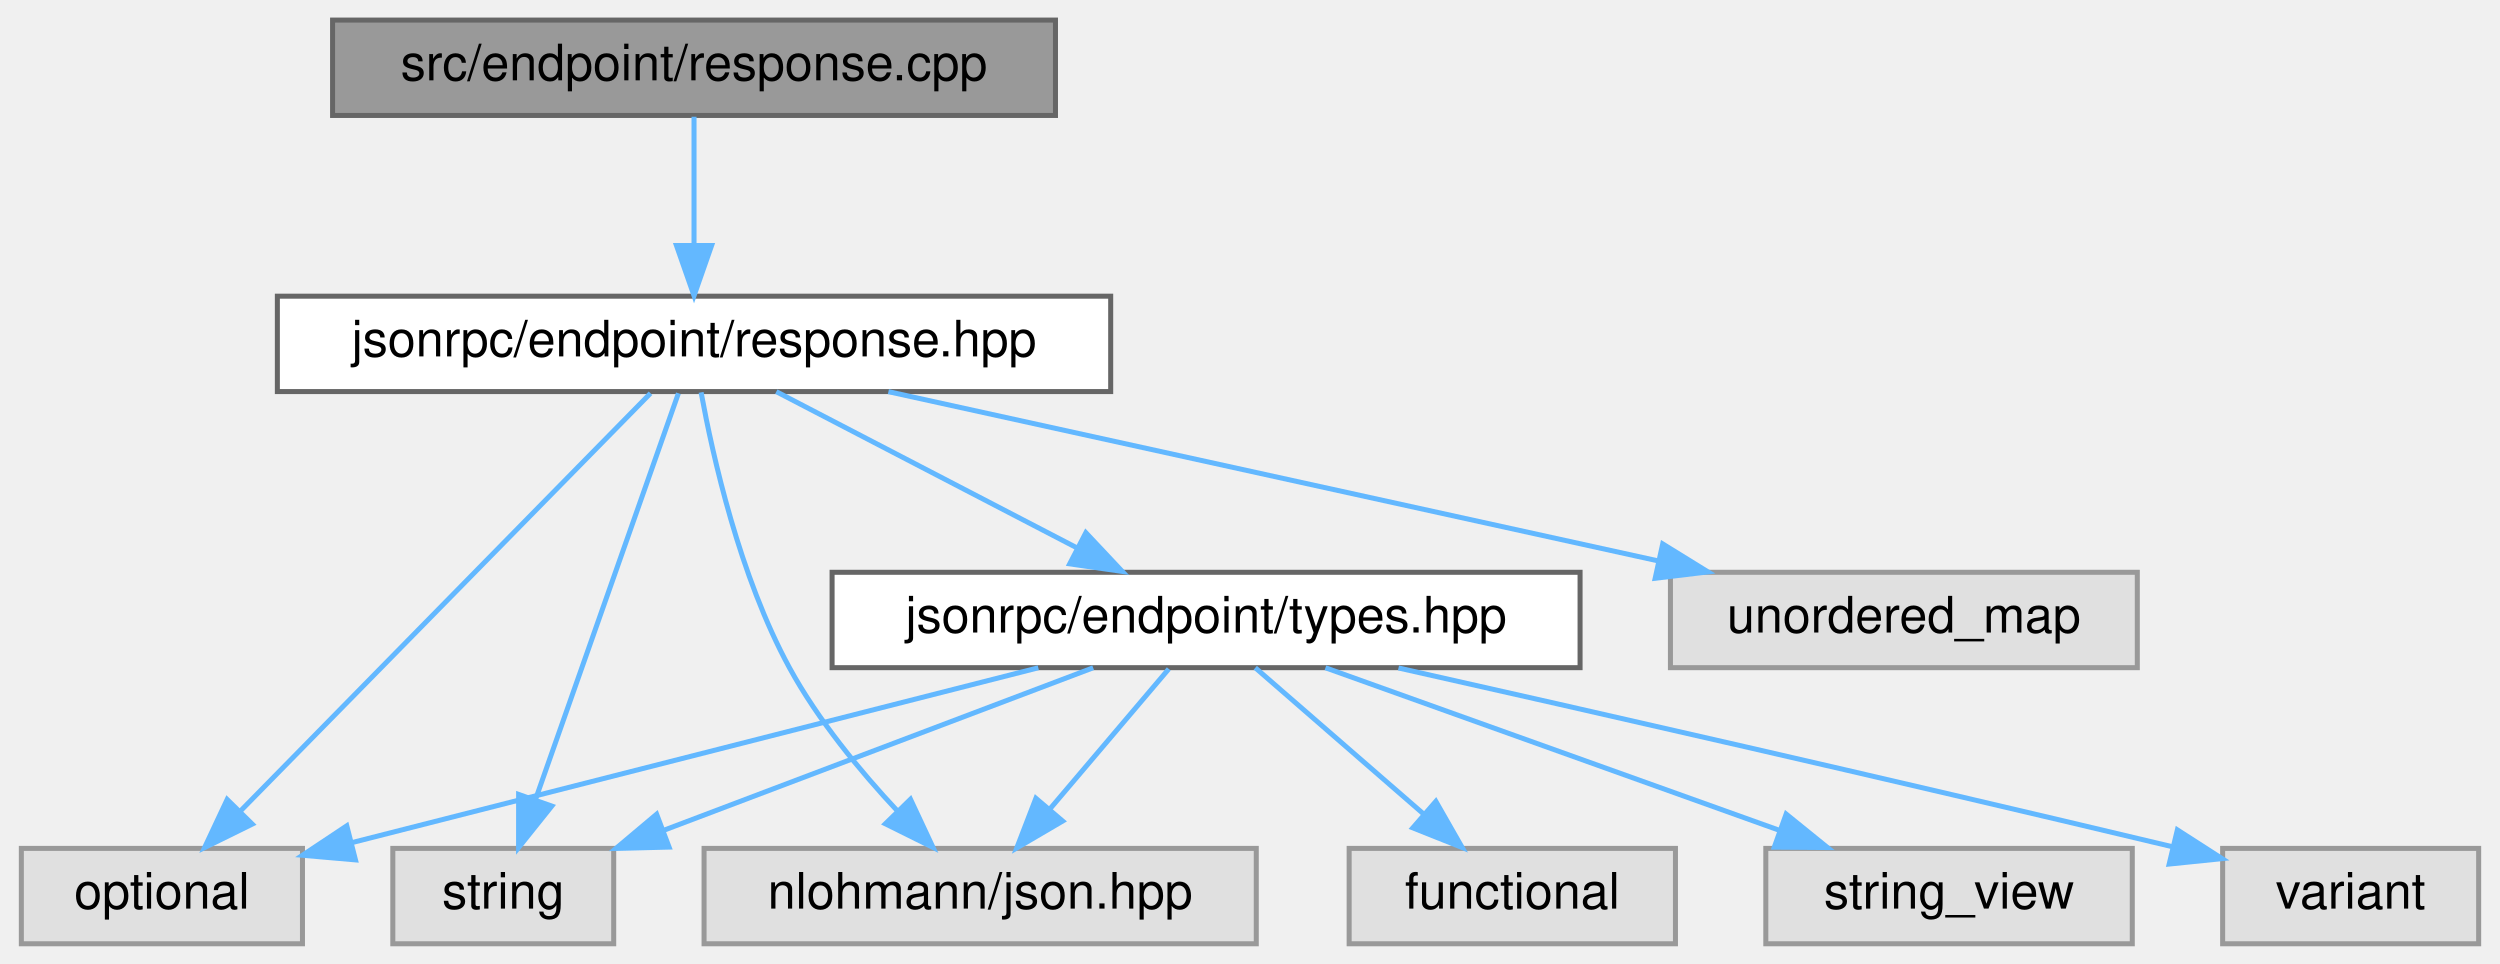
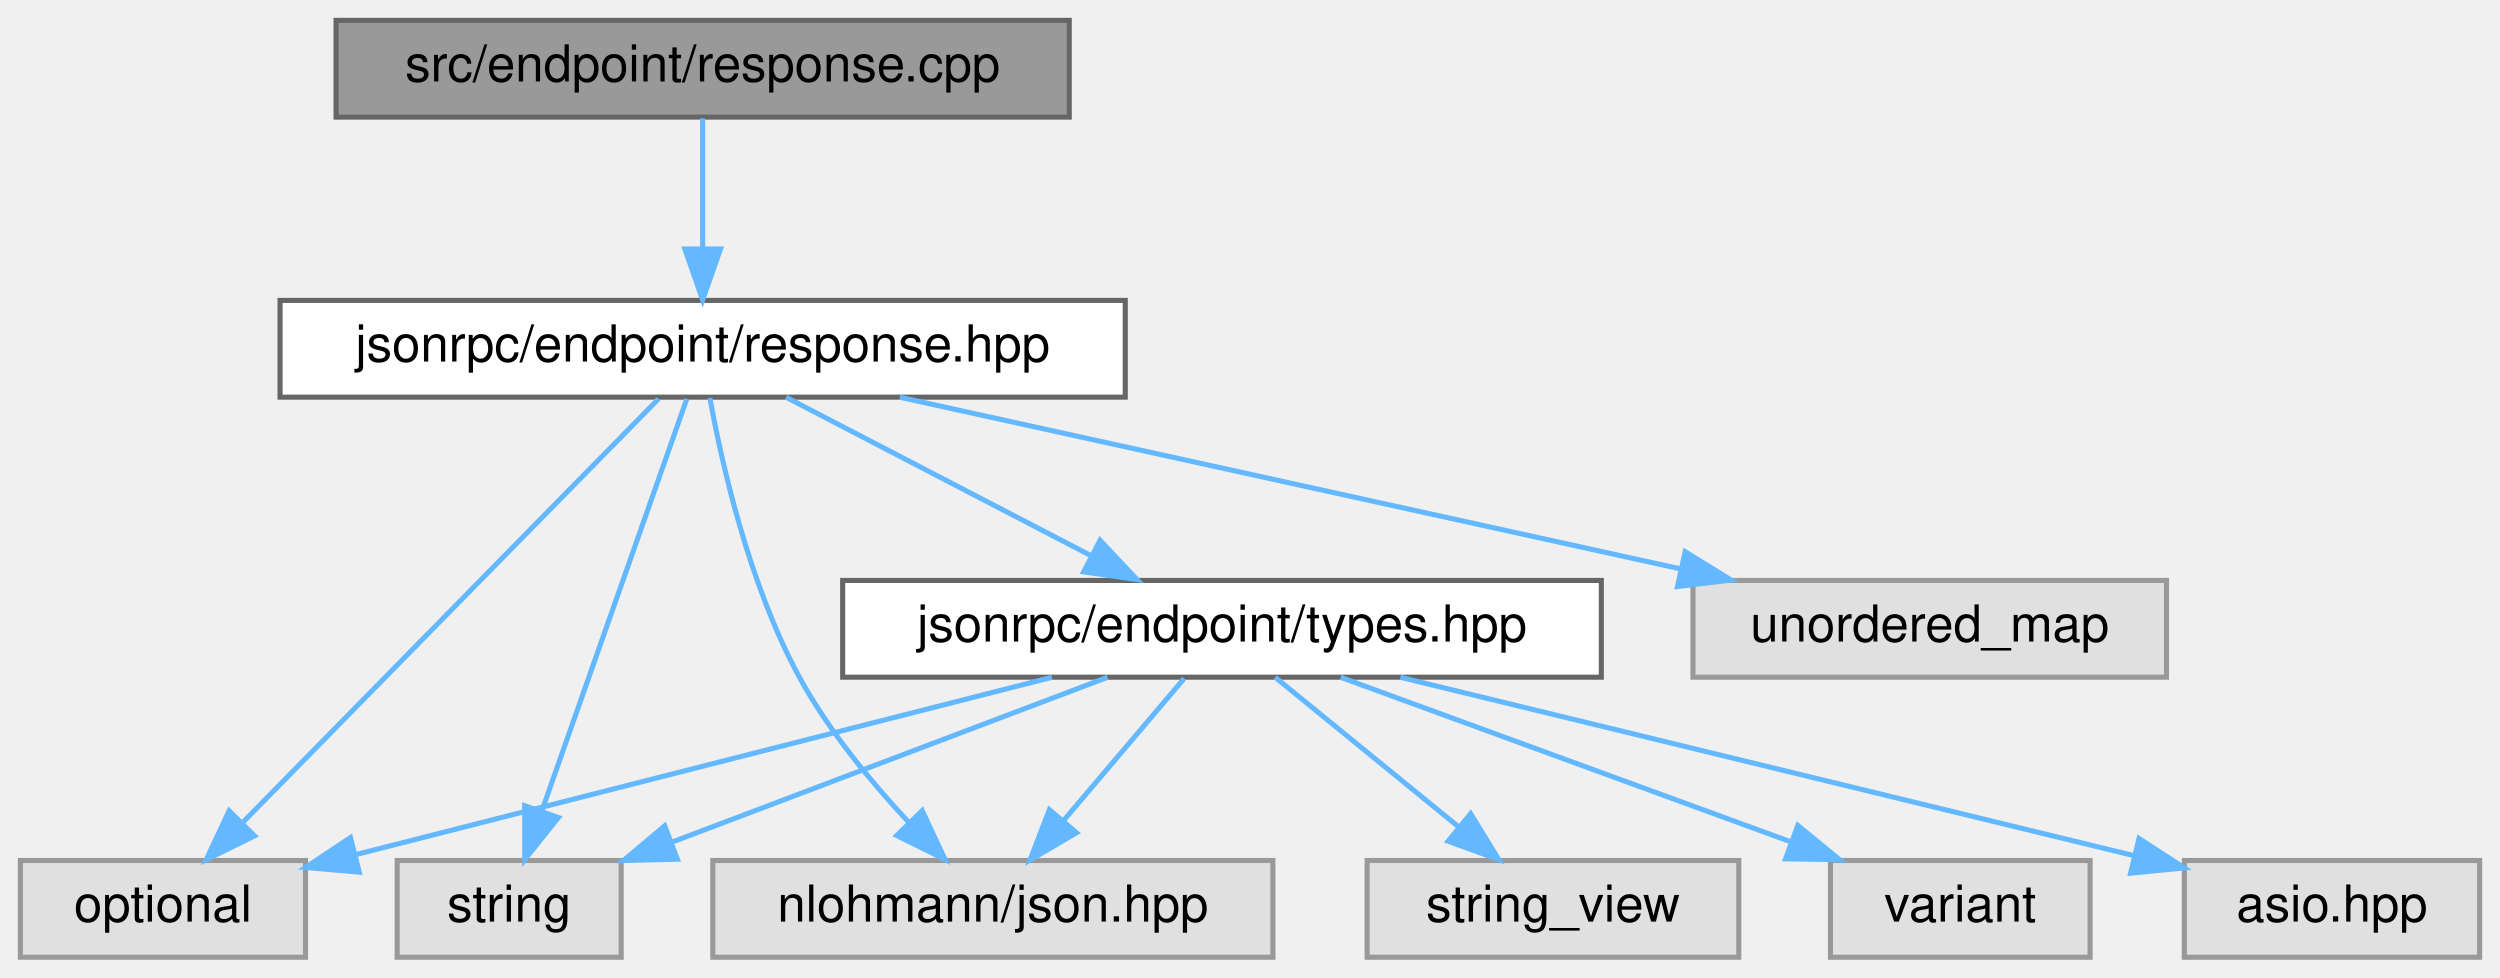
- <svg xmlns="http://www.w3.org/2000/svg" xmlns:xlink="http://www.w3.org/1999/xlink" width="498pt" height="192pt" viewBox="0.00 0.00 497.50 192.00">
+ <svg xmlns="http://www.w3.org/2000/svg" xmlns:xlink="http://www.w3.org/1999/xlink" width="491pt" height="192pt" viewBox="0.00 0.00 491.00 192.00">
  <g id="graph0" class="graph" transform="scale(1 1) rotate(0) translate(4 188)">
    <g id="Node000001" class="node">
      <g id="a_Node000001">
        <a xlink:title=" ">
          <polygon fill="#999999" stroke="#666666" points="206,-184 62,-184 62,-165 206,-165 206,-184" />
          <text text-anchor="middle" x="134" y="-172" font-family="Helvetica,sans-Serif" font-size="10.00">src/endpoint/response.cpp</text>
        </a>
      </g>
    </g>
    <g id="Node000002" class="node">
      <g id="a_Node000002">
        <a xlink:href="response_8hpp.html" target="_top" xlink:title=" ">
          <polygon fill="white" stroke="#666666" points="217,-129 51,-129 51,-110 217,-110 217,-129" />
          <text text-anchor="middle" x="134" y="-117" font-family="Helvetica,sans-Serif" font-size="10.00">jsonrpc/endpoint/response.hpp</text>
        </a>
      </g>
    </g>
    <g id="edge1_Node000001_Node000002" class="edge">
      <g id="a_edge1_Node000001_Node000002">
        <a xlink:title=" ">
          <path fill="none" stroke="#63b8ff" d="M134,-164.75C134,-157.8 134,-147.85 134,-139.13" />
          <polygon fill="#63b8ff" stroke="#63b8ff" points="137.5,-139.09 134,-129.09 130.5,-139.09 137.5,-139.09" />
        </a>
      </g>
    </g>
    <g id="Node000003" class="node">
      <g id="a_Node000003">
        <a xlink:title=" ">
          <polygon fill="#e0e0e0" stroke="#999999" points="56,-19 0,-19 0,0 56,0 56,-19" />
          <text text-anchor="middle" x="28" y="-7" font-family="Helvetica,sans-Serif" font-size="10.00">optional</text>
        </a>
      </g>
    </g>
    <g id="edge2_Node000002_Node000003" class="edge">
      <g id="a_edge2_Node000002_Node000003">
        <a xlink:title=" ">
          <path fill="none" stroke="#63b8ff" d="M125.33,-109.66C107.46,-91.46 66.32,-49.55 43.67,-26.47" />
          <polygon fill="#63b8ff" stroke="#63b8ff" points="46,-23.84 36.5,-19.16 41,-28.75 46,-23.84" />
        </a>
      </g>
    </g>
    <g id="Node000004" class="node">
      <g id="a_Node000004">
        <a xlink:title=" ">
          <polygon fill="#e0e0e0" stroke="#999999" points="118,-19 74,-19 74,0 118,0 118,-19" />
          <text text-anchor="middle" x="96" y="-7" font-family="Helvetica,sans-Serif" font-size="10.00">string</text>
        </a>
      </g>
    </g>
    <g id="edge3_Node000002_Node000004" class="edge">
      <g id="a_edge3_Node000002_Node000004">
        <a xlink:title=" ">
          <path fill="none" stroke="#63b8ff" d="M130.89,-109.66C124.68,-92.01 110.63,-52.09 102.38,-28.64" />
          <polygon fill="#63b8ff" stroke="#63b8ff" points="105.67,-27.43 99.05,-19.16 99.06,-29.75 105.67,-27.43" />
        </a>
      </g>
    </g>
    <g id="Node000005" class="node">
      <g id="a_Node000005">
        <a xlink:title=" ">
          <polygon fill="#e0e0e0" stroke="#999999" points="421.5,-74 328.5,-74 328.5,-55 421.5,-55 421.5,-74" />
          <text text-anchor="middle" x="375" y="-62" font-family="Helvetica,sans-Serif" font-size="10.00">unordered_map</text>
        </a>
      </g>
    </g>
    <g id="edge4_Node000002_Node000005" class="edge">
      <g id="a_edge4_Node000002_Node000005">
        <a xlink:title=" ">
          <path fill="none" stroke="#63b8ff" d="M172.72,-109.98C214.41,-100.82 280.82,-86.21 326.09,-76.26" />
          <polygon fill="#63b8ff" stroke="#63b8ff" points="326.96,-79.65 335.98,-74.08 325.46,-72.81 326.96,-79.65" />
        </a>
      </g>
    </g>
    <g id="Node000006" class="node">
      <g id="a_Node000006">
        <a xlink:title=" ">
          <polygon fill="#e0e0e0" stroke="#999999" points="246,-19 136,-19 136,0 246,0 246,-19" />
          <text text-anchor="middle" x="191" y="-7" font-family="Helvetica,sans-Serif" font-size="10.00">nlohmann/json.hpp</text>
        </a>
      </g>
    </g>
    <g id="edge5_Node000002_Node000006" class="edge">
      <g id="a_edge5_Node000002_Node000006">
        <a xlink:title=" ">
          <path fill="none" stroke="#63b8ff" d="M135.41,-109.84C137.72,-97.19 143.09,-73.19 153,-55 158.69,-44.56 167.11,-34.37 174.59,-26.38" />
          <polygon fill="#63b8ff" stroke="#63b8ff" points="177.12,-28.79 181.61,-19.19 172.11,-23.9 177.12,-28.79" />
        </a>
      </g>
    </g>
    <g id="Node000007" class="node">
      <g id="a_Node000007">
        <a xlink:href="types_8hpp.html" target="_top" xlink:title=" ">
          <polygon fill="white" stroke="#666666" points="310.5,-74 161.5,-74 161.5,-55 310.5,-55 310.5,-74" />
          <text text-anchor="middle" x="236" y="-62" font-family="Helvetica,sans-Serif" font-size="10.00">jsonrpc/endpoint/types.hpp</text>
        </a>
      </g>
    </g>
    <g id="edge6_Node000002_Node000007" class="edge">
      <g id="a_edge6_Node000002_Node000007">
        <a xlink:title=" ">
          <path fill="none" stroke="#63b8ff" d="M150.39,-109.98C166.57,-101.57 191.57,-88.59 210.38,-78.81" />
          <polygon fill="#63b8ff" stroke="#63b8ff" points="212.05,-81.89 219.31,-74.17 208.83,-75.68 212.05,-81.89" />
        </a>
      </g>
    </g>
-     <g id="edge8_Node000007_Node000003" class="edge">
-       <g id="a_edge8_Node000007_Node000003">
+     <g id="edge7_Node000007_Node000003" class="edge">
+       <g id="a_edge7_Node000007_Node000003">
        <a xlink:title=" ">
          <path fill="none" stroke="#63b8ff" d="M202.58,-54.98C165.26,-45.48 104.99,-30.12 65.93,-20.17" />
          <polygon fill="#63b8ff" stroke="#63b8ff" points="66.56,-16.71 56,-17.63 64.83,-23.5 66.56,-16.71" />
        </a>
      </g>
    </g>
-     <g id="edge9_Node000007_Node000004" class="edge">
-       <g id="a_edge9_Node000007_Node000004">
+     <g id="edge8_Node000007_Node000004" class="edge">
+       <g id="a_edge8_Node000007_Node000004">
        <a xlink:title=" ">
          <path fill="none" stroke="#63b8ff" d="M213.51,-54.98C190.34,-46.21 154.03,-32.47 127.9,-22.58" />
          <polygon fill="#63b8ff" stroke="#63b8ff" points="129.03,-19.26 118.44,-18.99 126.55,-25.81 129.03,-19.26" />
        </a>
      </g>
    </g>
    <g id="edge12_Node000007_Node000006" class="edge">
      <g id="a_edge12_Node000007_Node000006">
        <a xlink:title=" ">
          <path fill="none" stroke="#63b8ff" d="M228.57,-54.75C222.15,-47.18 212.69,-36.05 204.88,-26.84" />
          <polygon fill="#63b8ff" stroke="#63b8ff" points="207.43,-24.45 198.29,-19.09 202.1,-28.98 207.43,-24.45" />
        </a>
      </g>
    </g>
    <g id="Node000008" class="node">
      <g id="a_Node000008">
        <a xlink:title=" ">
-           <polygon fill="#e0e0e0" stroke="#999999" points="329.5,-19 264.5,-19 264.5,0 329.5,0 329.5,-19" />
-           <text text-anchor="middle" x="297" y="-7" font-family="Helvetica,sans-Serif" font-size="10.00">functional</text>
+           <polygon fill="#e0e0e0" stroke="#999999" points="337.5,-19 264.5,-19 264.5,0 337.5,0 337.5,-19" />
+           <text text-anchor="middle" x="301" y="-7" font-family="Helvetica,sans-Serif" font-size="10.00">string_view</text>
        </a>
      </g>
    </g>
-     <g id="edge7_Node000007_Node000008" class="edge">
-       <g id="a_edge7_Node000007_Node000008">
+     <g id="edge9_Node000007_Node000008" class="edge">
+       <g id="a_edge9_Node000007_Node000008">
        <a xlink:title=" ">
-           <path fill="none" stroke="#63b8ff" d="M245.8,-54.98C254.82,-47.15 268.41,-35.34 279.32,-25.86" />
-           <polygon fill="#63b8ff" stroke="#63b8ff" points="281.77,-28.37 287.02,-19.17 277.18,-23.09 281.77,-28.37" />
+           <path fill="none" stroke="#63b8ff" d="M246.44,-54.98C256.15,-47.07 270.82,-35.11 282.5,-25.58" />
+           <polygon fill="#63b8ff" stroke="#63b8ff" points="284.83,-28.2 290.37,-19.17 280.4,-22.78 284.83,-28.2" />
        </a>
      </g>
    </g>
    <g id="Node000009" class="node">
      <g id="a_Node000009">
        <a xlink:title=" ">
-           <polygon fill="#e0e0e0" stroke="#999999" points="420.5,-19 347.5,-19 347.5,0 420.5,0 420.5,-19" />
-           <text text-anchor="middle" x="384" y="-7" font-family="Helvetica,sans-Serif" font-size="10.00">string_view</text>
+           <polygon fill="#e0e0e0" stroke="#999999" points="406.5,-19 355.5,-19 355.5,0 406.5,0 406.5,-19" />
+           <text text-anchor="middle" x="381" y="-7" font-family="Helvetica,sans-Serif" font-size="10.00">variant</text>
        </a>
      </g>
    </g>
    <g id="edge10_Node000007_Node000009" class="edge">
      <g id="a_edge10_Node000007_Node000009">
        <a xlink:title=" ">
-           <path fill="none" stroke="#63b8ff" d="M259.78,-54.98C284.23,-46.23 322.53,-32.51 350.15,-22.62" />
-           <polygon fill="#63b8ff" stroke="#63b8ff" points="351.55,-25.84 359.79,-19.17 349.19,-19.25 351.55,-25.84" />
+           <path fill="none" stroke="#63b8ff" d="M259.3,-54.98C283.25,-46.23 320.78,-32.51 347.83,-22.62" />
+           <polygon fill="#63b8ff" stroke="#63b8ff" points="349.09,-25.89 357.28,-19.17 346.69,-19.32 349.09,-25.89" />
        </a>
      </g>
    </g>
    <g id="Node000010" class="node">
      <g id="a_Node000010">
        <a xlink:title=" ">
-           <polygon fill="#e0e0e0" stroke="#999999" points="489.5,-19 438.5,-19 438.5,0 489.5,0 489.5,-19" />
-           <text text-anchor="middle" x="464" y="-7" font-family="Helvetica,sans-Serif" font-size="10.00">variant</text>
+           <polygon fill="#e0e0e0" stroke="#999999" points="483,-19 425,-19 425,0 483,0 483,-19" />
+           <text text-anchor="middle" x="454" y="-7" font-family="Helvetica,sans-Serif" font-size="10.00">asio.hpp</text>
        </a>
      </g>
    </g>
    <g id="edge11_Node000007_Node000010" class="edge">
      <g id="a_edge11_Node000007_Node000010">
        <a xlink:title=" ">
-           <path fill="none" stroke="#63b8ff" d="M274.33,-54.94C311.44,-46.6 369.53,-33.41 428.53,-19.32" />
-           <polygon fill="#63b8ff" stroke="#63b8ff" points="429.48,-22.69 438.39,-16.96 427.85,-15.88 429.48,-22.69" />
+           <path fill="none" stroke="#63b8ff" d="M271.03,-54.98C310.41,-45.41 374.21,-29.9 415.11,-19.95" />
+           <polygon fill="#63b8ff" stroke="#63b8ff" points="416.1,-23.32 424.99,-17.55 414.45,-16.51 416.1,-23.32" />
        </a>
      </g>
    </g>
  </g>
</svg>
